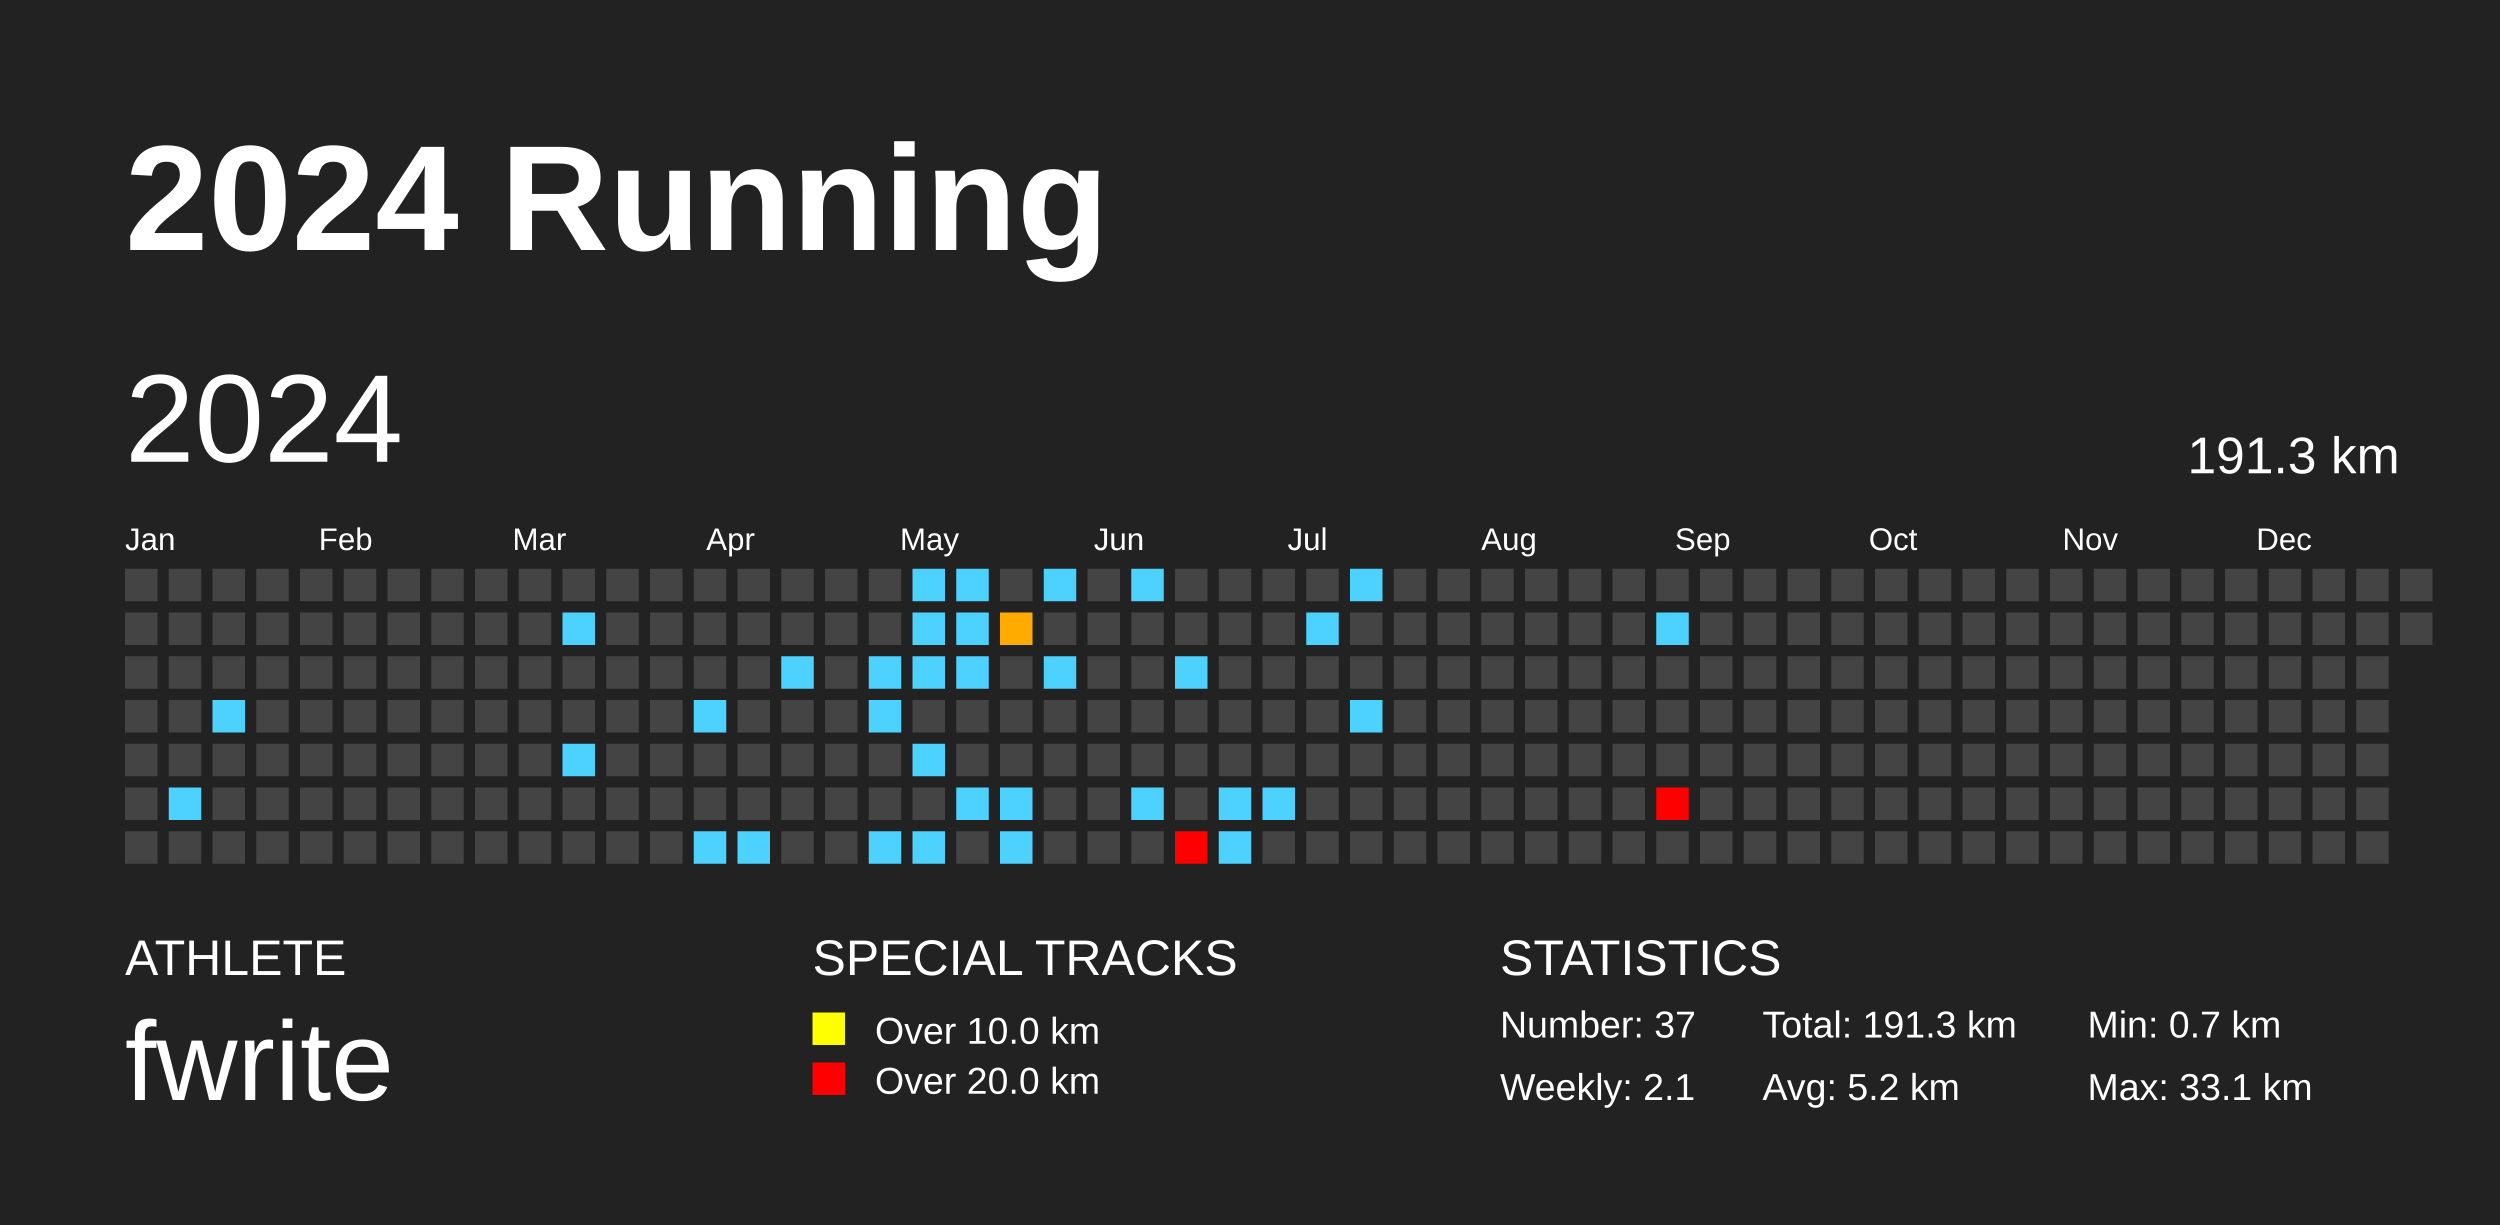
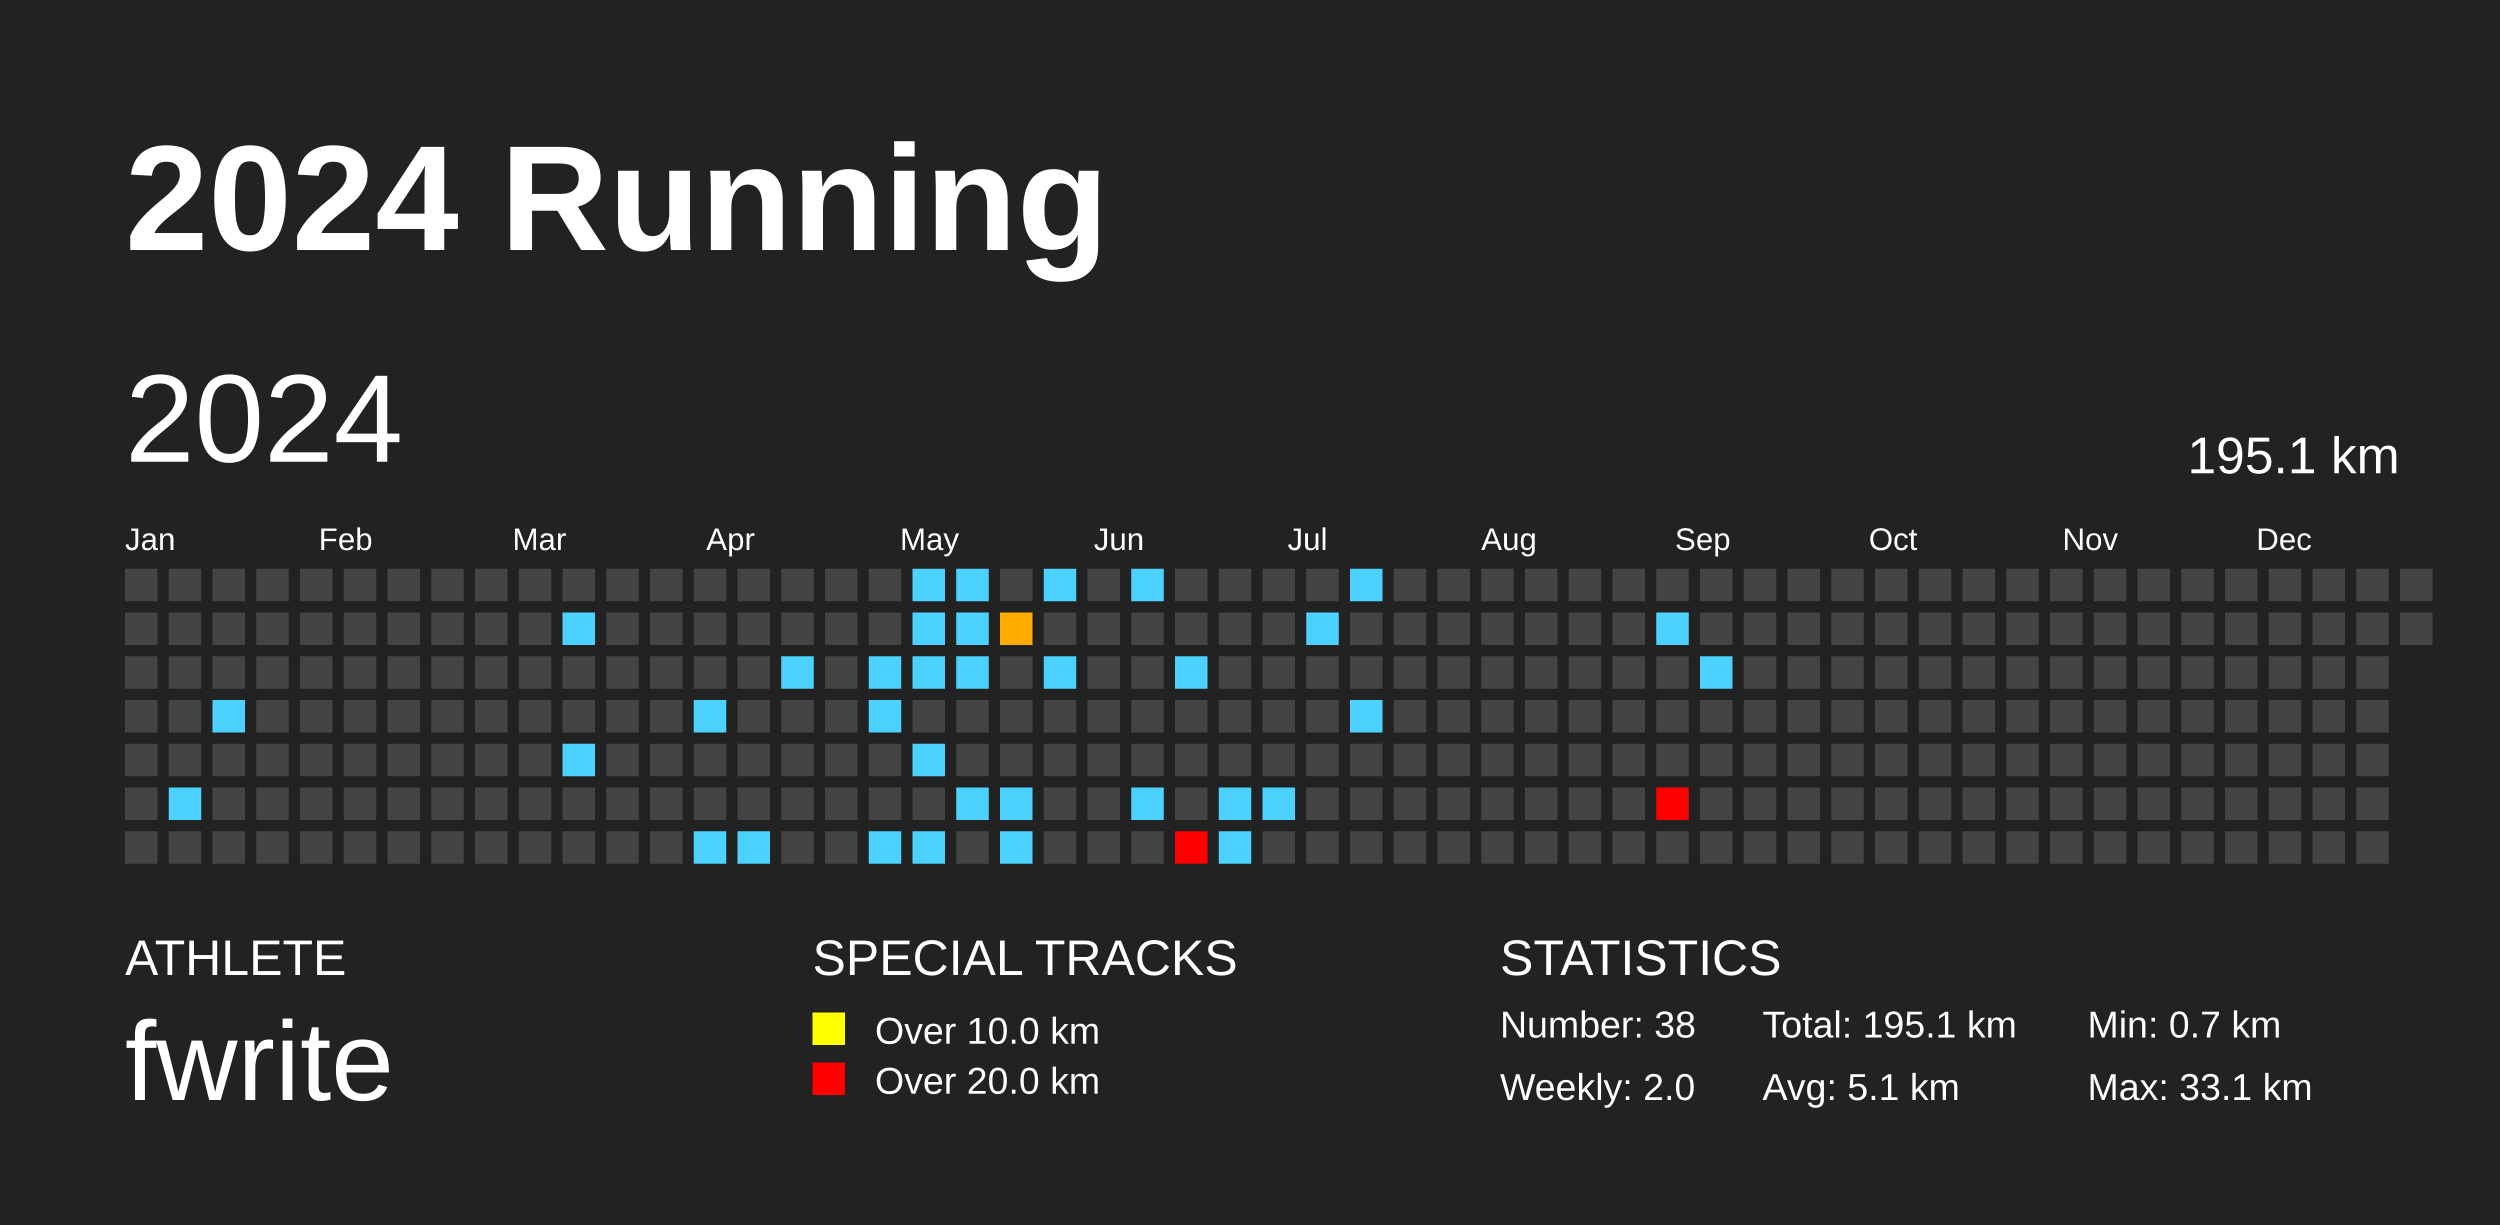
<svg xmlns="http://www.w3.org/2000/svg" baseProfile="full" height="98mm" version="1.1" viewBox="0,0,200,98" width="200mm">
  <defs />
  <rect fill="#222222" height="98" width="200" x="0" y="0" />
  <text fill="#FFFFFF" style="font-size:12px; font-family:Arial; font-weight:bold;" x="10" y="20">2024 Running</text>
  <text fill="#FFFFFF" style="font-size:4px; font-family:Arial" x="10" y="78">ATHLETE</text>
  <text fill="#FFFFFF" style="font-size:9px; font-family:Arial" x="10" y="88">fwrite</text>
  <text fill="#FFFFFF" style="font-size:4px; font-family:Arial" x="65" y="78">SPECIAL TRACKS</text>
  <rect fill="yellow" height="2.6" width="2.6" x="65" y="81" />
  <text fill="#FFFFFF" style="font-size:3px; font-family:Arial" x="70" y="83.5">Over 10.0 km</text>
  <rect fill="red" height="2.6" width="2.6" x="65" y="85" />
  <text fill="#FFFFFF" style="font-size:3px; font-family:Arial" x="70" y="87.5">Over 20.0 km</text>
  <text fill="#FFFFFF" style="font-size:4px; font-family:Arial" x="120" y="78">STATISTICS</text>
-   <text fill="#FFFFFF" style="font-size:3px; font-family:Arial" x="120" y="83">Number: 37</text>
-   <text fill="#FFFFFF" style="font-size:3px; font-family:Arial" x="120" y="88">Weekly: 2.1</text>
-   <text fill="#FFFFFF" style="font-size:3px; font-family:Arial" x="141" y="83">Total: 191.3 km</text>
-   <text fill="#FFFFFF" style="font-size:3px; font-family:Arial" x="141" y="88">Avg: 5.2 km</text>
+   <text fill="#FFFFFF" style="font-size:3px; font-family:Arial" x="120" y="83">Number: 38</text>
+   <text fill="#FFFFFF" style="font-size:3px; font-family:Arial" x="120" y="88">Weekly: 2.0</text>
+   <text fill="#FFFFFF" style="font-size:3px; font-family:Arial" x="141" y="83">Total: 195.1 km</text>
+   <text fill="#FFFFFF" style="font-size:3px; font-family:Arial" x="141" y="88">Avg: 5.1 km</text>
  <text fill="#FFFFFF" style="font-size:3px; font-family:Arial" x="167" y="83">Min: 0.7 km</text>
  <text fill="#FFFFFF" style="font-size:3px; font-family:Arial" x="167" y="88">Max: 33.1 km</text>
  <text dominant-baseline="hanging" fill="#FFFFFF" style="font-size:10.0px; font-family:Arial;" x="10" y="30">2024</text>
-   <text dominant-baseline="hanging" fill="#FFFFFF" style="font-size:4.125px; font-family:Arial;" x="175" y="35">191.3 km</text>
+   <text dominant-baseline="hanging" fill="#FFFFFF" style="font-size:4.125px; font-family:Arial;" x="175" y="35">195.1 km</text>
  <text fill="#FFFFFF" style="font-size:2.5px; font-family:Arial" x="10.0" y="44">Jan</text>
  <text fill="#FFFFFF" style="font-size:2.5px; font-family:Arial" x="25.5" y="44">Feb</text>
  <text fill="#FFFFFF" style="font-size:2.5px; font-family:Arial" x="41.0" y="44">Mar</text>
  <text fill="#FFFFFF" style="font-size:2.5px; font-family:Arial" x="56.5" y="44">Apr</text>
  <text fill="#FFFFFF" style="font-size:2.5px; font-family:Arial" x="72.0" y="44">May</text>
  <text fill="#FFFFFF" style="font-size:2.5px; font-family:Arial" x="87.5" y="44">Jun</text>
  <text fill="#FFFFFF" style="font-size:2.5px; font-family:Arial" x="103.0" y="44">Jul</text>
  <text fill="#FFFFFF" style="font-size:2.5px; font-family:Arial" x="118.5" y="44">Aug</text>
  <text fill="#FFFFFF" style="font-size:2.5px; font-family:Arial" x="134.0" y="44">Sep</text>
  <text fill="#FFFFFF" style="font-size:2.5px; font-family:Arial" x="149.5" y="44">Oct</text>
  <text fill="#FFFFFF" style="font-size:2.5px; font-family:Arial" x="165.0" y="44">Nov</text>
  <text fill="#FFFFFF" style="font-size:2.5px; font-family:Arial" x="180.5" y="44">Dec</text>
  <rect fill="#444444" height="2.6" width="2.6" x="10.0" y="45.5" />
  <rect fill="#444444" height="2.6" width="2.6" x="10.0" y="49.0" />
  <rect fill="#444444" height="2.6" width="2.6" x="10.0" y="52.5" />
  <rect fill="#444444" height="2.6" width="2.6" x="10.0" y="56.0" />
  <rect fill="#444444" height="2.6" width="2.6" x="10.0" y="59.5" />
  <rect fill="#444444" height="2.6" width="2.6" x="10.0" y="63.0" />
  <rect fill="#444444" height="2.6" width="2.6" x="10.0" y="66.5" />
  <rect fill="#444444" height="2.6" width="2.6" x="13.5" y="45.5" />
  <rect fill="#444444" height="2.6" width="2.6" x="13.5" y="49.0" />
  <rect fill="#444444" height="2.6" width="2.6" x="13.5" y="52.5" />
  <rect fill="#444444" height="2.6" width="2.6" x="13.5" y="56.0" />
  <rect fill="#444444" height="2.6" width="2.6" x="13.5" y="59.5" />
  <rect fill="#4dd2ff" height="2.6" width="2.6" x="13.5" y="63.0" />
  <rect fill="#444444" height="2.6" width="2.6" x="13.5" y="66.5" />
  <rect fill="#444444" height="2.6" width="2.6" x="17.0" y="45.5" />
  <rect fill="#444444" height="2.6" width="2.6" x="17.0" y="49.0" />
  <rect fill="#444444" height="2.6" width="2.6" x="17.0" y="52.5" />
  <rect fill="#4dd2ff" height="2.6" width="2.6" x="17.0" y="56.0" />
  <rect fill="#444444" height="2.6" width="2.6" x="17.0" y="59.5" />
  <rect fill="#444444" height="2.6" width="2.6" x="17.0" y="63.0" />
  <rect fill="#444444" height="2.6" width="2.6" x="17.0" y="66.5" />
  <rect fill="#444444" height="2.6" width="2.6" x="20.5" y="45.5" />
  <rect fill="#444444" height="2.6" width="2.6" x="20.5" y="49.0" />
  <rect fill="#444444" height="2.6" width="2.6" x="20.5" y="52.5" />
  <rect fill="#444444" height="2.6" width="2.6" x="20.5" y="56.0" />
  <rect fill="#444444" height="2.6" width="2.6" x="20.5" y="59.5" />
  <rect fill="#444444" height="2.6" width="2.6" x="20.5" y="63.0" />
  <rect fill="#444444" height="2.6" width="2.6" x="20.5" y="66.5" />
  <rect fill="#444444" height="2.6" width="2.6" x="24.0" y="45.5" />
  <rect fill="#444444" height="2.6" width="2.6" x="24.0" y="49.0" />
  <rect fill="#444444" height="2.6" width="2.6" x="24.0" y="52.5" />
  <rect fill="#444444" height="2.6" width="2.6" x="24.0" y="56.0" />
  <rect fill="#444444" height="2.6" width="2.6" x="24.0" y="59.5" />
  <rect fill="#444444" height="2.6" width="2.6" x="24.0" y="63.0" />
  <rect fill="#444444" height="2.6" width="2.6" x="24.0" y="66.5" />
  <rect fill="#444444" height="2.6" width="2.6" x="27.5" y="45.5" />
  <rect fill="#444444" height="2.6" width="2.6" x="27.5" y="49.0" />
  <rect fill="#444444" height="2.6" width="2.6" x="27.5" y="52.5" />
  <rect fill="#444444" height="2.6" width="2.6" x="27.5" y="56.0" />
  <rect fill="#444444" height="2.6" width="2.6" x="27.5" y="59.5" />
  <rect fill="#444444" height="2.6" width="2.6" x="27.5" y="63.0" />
  <rect fill="#444444" height="2.6" width="2.6" x="27.5" y="66.5" />
  <rect fill="#444444" height="2.6" width="2.6" x="31.0" y="45.5" />
  <rect fill="#444444" height="2.6" width="2.6" x="31.0" y="49.0" />
  <rect fill="#444444" height="2.6" width="2.6" x="31.0" y="52.5" />
  <rect fill="#444444" height="2.6" width="2.6" x="31.0" y="56.0" />
  <rect fill="#444444" height="2.6" width="2.6" x="31.0" y="59.5" />
  <rect fill="#444444" height="2.6" width="2.6" x="31.0" y="63.0" />
  <rect fill="#444444" height="2.6" width="2.6" x="31.0" y="66.5" />
  <rect fill="#444444" height="2.6" width="2.6" x="34.5" y="45.5" />
  <rect fill="#444444" height="2.6" width="2.6" x="34.5" y="49.0" />
  <rect fill="#444444" height="2.6" width="2.6" x="34.5" y="52.5" />
  <rect fill="#444444" height="2.6" width="2.6" x="34.5" y="56.0" />
  <rect fill="#444444" height="2.6" width="2.6" x="34.5" y="59.5" />
  <rect fill="#444444" height="2.6" width="2.6" x="34.5" y="63.0" />
  <rect fill="#444444" height="2.6" width="2.6" x="34.5" y="66.5" />
  <rect fill="#444444" height="2.6" width="2.6" x="38.0" y="45.5" />
  <rect fill="#444444" height="2.6" width="2.6" x="38.0" y="49.0" />
  <rect fill="#444444" height="2.6" width="2.6" x="38.0" y="52.5" />
  <rect fill="#444444" height="2.6" width="2.6" x="38.0" y="56.0" />
  <rect fill="#444444" height="2.6" width="2.6" x="38.0" y="59.5" />
  <rect fill="#444444" height="2.6" width="2.6" x="38.0" y="63.0" />
  <rect fill="#444444" height="2.6" width="2.6" x="38.0" y="66.5" />
  <rect fill="#444444" height="2.6" width="2.6" x="41.5" y="45.5" />
  <rect fill="#444444" height="2.6" width="2.6" x="41.5" y="49.0" />
  <rect fill="#444444" height="2.6" width="2.6" x="41.5" y="52.5" />
  <rect fill="#444444" height="2.6" width="2.6" x="41.5" y="56.0" />
  <rect fill="#444444" height="2.6" width="2.6" x="41.5" y="59.5" />
  <rect fill="#444444" height="2.6" width="2.6" x="41.5" y="63.0" />
  <rect fill="#444444" height="2.6" width="2.6" x="41.5" y="66.5" />
  <rect fill="#444444" height="2.6" width="2.6" x="45.0" y="45.5" />
  <rect fill="#4dd2ff" height="2.6" width="2.6" x="45.0" y="49.0" />
  <rect fill="#444444" height="2.6" width="2.6" x="45.0" y="52.5" />
  <rect fill="#444444" height="2.6" width="2.6" x="45.0" y="56.0" />
  <rect fill="#4dd2ff" height="2.6" width="2.6" x="45.0" y="59.5" />
  <rect fill="#444444" height="2.6" width="2.6" x="45.0" y="63.0" />
  <rect fill="#444444" height="2.6" width="2.6" x="45.0" y="66.5" />
  <rect fill="#444444" height="2.6" width="2.6" x="48.5" y="45.5" />
  <rect fill="#444444" height="2.6" width="2.6" x="48.5" y="49.0" />
  <rect fill="#444444" height="2.6" width="2.6" x="48.5" y="52.5" />
  <rect fill="#444444" height="2.6" width="2.6" x="48.5" y="56.0" />
  <rect fill="#444444" height="2.6" width="2.6" x="48.5" y="59.5" />
  <rect fill="#444444" height="2.6" width="2.6" x="48.5" y="63.0" />
  <rect fill="#444444" height="2.6" width="2.6" x="48.5" y="66.5" />
  <rect fill="#444444" height="2.6" width="2.6" x="52.0" y="45.5" />
  <rect fill="#444444" height="2.6" width="2.6" x="52.0" y="49.0" />
  <rect fill="#444444" height="2.6" width="2.6" x="52.0" y="52.5" />
  <rect fill="#444444" height="2.6" width="2.6" x="52.0" y="56.0" />
  <rect fill="#444444" height="2.6" width="2.6" x="52.0" y="59.5" />
  <rect fill="#444444" height="2.6" width="2.6" x="52.0" y="63.0" />
  <rect fill="#444444" height="2.6" width="2.6" x="52.0" y="66.5" />
  <rect fill="#444444" height="2.6" width="2.6" x="55.5" y="45.5" />
  <rect fill="#444444" height="2.6" width="2.6" x="55.5" y="49.0" />
  <rect fill="#444444" height="2.6" width="2.6" x="55.5" y="52.5" />
  <rect fill="#4dd2ff" height="2.6" width="2.6" x="55.5" y="56.0" />
  <rect fill="#444444" height="2.6" width="2.6" x="55.5" y="59.5" />
  <rect fill="#444444" height="2.6" width="2.6" x="55.5" y="63.0" />
  <rect fill="#4dd2ff" height="2.6" width="2.6" x="55.5" y="66.5" />
  <rect fill="#444444" height="2.6" width="2.6" x="59.0" y="45.5" />
  <rect fill="#444444" height="2.6" width="2.6" x="59.0" y="49.0" />
  <rect fill="#444444" height="2.6" width="2.6" x="59.0" y="52.5" />
  <rect fill="#444444" height="2.6" width="2.6" x="59.0" y="56.0" />
  <rect fill="#444444" height="2.6" width="2.6" x="59.0" y="59.5" />
  <rect fill="#444444" height="2.6" width="2.6" x="59.0" y="63.0" />
  <rect fill="#4dd2ff" height="2.6" width="2.6" x="59.0" y="66.5" />
  <rect fill="#444444" height="2.6" width="2.6" x="62.5" y="45.5" />
  <rect fill="#444444" height="2.6" width="2.6" x="62.5" y="49.0" />
  <rect fill="#4dd2ff" height="2.6" width="2.6" x="62.5" y="52.5" />
  <rect fill="#444444" height="2.6" width="2.6" x="62.5" y="56.0" />
  <rect fill="#444444" height="2.6" width="2.6" x="62.5" y="59.5" />
  <rect fill="#444444" height="2.6" width="2.6" x="62.5" y="63.0" />
  <rect fill="#444444" height="2.6" width="2.6" x="62.5" y="66.5" />
  <rect fill="#444444" height="2.6" width="2.6" x="66.0" y="45.5" />
  <rect fill="#444444" height="2.6" width="2.6" x="66.0" y="49.0" />
  <rect fill="#444444" height="2.6" width="2.6" x="66.0" y="52.5" />
  <rect fill="#444444" height="2.6" width="2.6" x="66.0" y="56.0" />
  <rect fill="#444444" height="2.6" width="2.6" x="66.0" y="59.5" />
  <rect fill="#444444" height="2.6" width="2.6" x="66.0" y="63.0" />
  <rect fill="#444444" height="2.6" width="2.6" x="66.0" y="66.5" />
  <rect fill="#444444" height="2.6" width="2.6" x="69.5" y="45.5" />
  <rect fill="#444444" height="2.6" width="2.6" x="69.5" y="49.0" />
  <rect fill="#4dd2ff" height="2.6" width="2.6" x="69.5" y="52.5" />
  <rect fill="#4dd2ff" height="2.6" width="2.6" x="69.5" y="56.0" />
  <rect fill="#444444" height="2.6" width="2.6" x="69.5" y="59.5" />
  <rect fill="#444444" height="2.6" width="2.6" x="69.5" y="63.0" />
  <rect fill="#4dd2ff" height="2.6" width="2.6" x="69.5" y="66.5" />
  <rect fill="#4dd2ff" height="2.6" width="2.6" x="73.0" y="45.5" />
  <rect fill="#4dd2ff" height="2.6" width="2.6" x="73.0" y="49.0" />
  <rect fill="#4dd2ff" height="2.6" width="2.6" x="73.0" y="52.5" />
  <rect fill="#444444" height="2.6" width="2.6" x="73.0" y="56.0" />
  <rect fill="#4dd2ff" height="2.6" width="2.6" x="73.0" y="59.5" />
  <rect fill="#444444" height="2.6" width="2.6" x="73.0" y="63.0" />
  <rect fill="#4dd2ff" height="2.6" width="2.6" x="73.0" y="66.5" />
  <rect fill="#4dd2ff" height="2.6" width="2.6" x="76.5" y="45.5" />
  <rect fill="#4dd2ff" height="2.6" width="2.6" x="76.5" y="49.0" />
  <rect fill="#4dd2ff" height="2.6" width="2.6" x="76.5" y="52.5" />
  <rect fill="#444444" height="2.6" width="2.6" x="76.5" y="56.0" />
  <rect fill="#444444" height="2.6" width="2.6" x="76.5" y="59.5" />
  <rect fill="#4dd2ff" height="2.6" width="2.6" x="76.5" y="63.0" />
  <rect fill="#444444" height="2.6" width="2.6" x="76.5" y="66.5" />
  <rect fill="#444444" height="2.6" width="2.6" x="80.0" y="45.5" />
  <rect fill="#ffab00" height="2.6" width="2.6" x="80.0" y="49.0" />
  <rect fill="#444444" height="2.6" width="2.6" x="80.0" y="52.5" />
  <rect fill="#444444" height="2.6" width="2.6" x="80.0" y="56.0" />
  <rect fill="#444444" height="2.6" width="2.6" x="80.0" y="59.5" />
  <rect fill="#4dd2ff" height="2.6" width="2.6" x="80.0" y="63.0" />
  <rect fill="#4dd2ff" height="2.6" width="2.6" x="80.0" y="66.5" />
  <rect fill="#4dd2ff" height="2.6" width="2.6" x="83.5" y="45.5" />
  <rect fill="#444444" height="2.6" width="2.6" x="83.5" y="49.0" />
  <rect fill="#4dd2ff" height="2.6" width="2.6" x="83.5" y="52.5" />
  <rect fill="#444444" height="2.6" width="2.6" x="83.5" y="56.0" />
  <rect fill="#444444" height="2.6" width="2.6" x="83.5" y="59.5" />
  <rect fill="#444444" height="2.6" width="2.6" x="83.5" y="63.0" />
  <rect fill="#444444" height="2.6" width="2.6" x="83.5" y="66.5" />
  <rect fill="#444444" height="2.6" width="2.6" x="87.0" y="45.5" />
  <rect fill="#444444" height="2.6" width="2.6" x="87.0" y="49.0" />
  <rect fill="#444444" height="2.6" width="2.6" x="87.0" y="52.5" />
  <rect fill="#444444" height="2.6" width="2.6" x="87.0" y="56.0" />
  <rect fill="#444444" height="2.6" width="2.6" x="87.0" y="59.5" />
  <rect fill="#444444" height="2.6" width="2.6" x="87.0" y="63.0" />
  <rect fill="#444444" height="2.6" width="2.6" x="87.0" y="66.5" />
  <rect fill="#4dd2ff" height="2.6" width="2.6" x="90.5" y="45.5" />
  <rect fill="#444444" height="2.6" width="2.6" x="90.5" y="49.0" />
  <rect fill="#444444" height="2.6" width="2.6" x="90.5" y="52.5" />
  <rect fill="#444444" height="2.6" width="2.6" x="90.5" y="56.0" />
  <rect fill="#444444" height="2.6" width="2.6" x="90.5" y="59.5" />
  <rect fill="#4dd2ff" height="2.6" width="2.6" x="90.5" y="63.0" />
  <rect fill="#444444" height="2.6" width="2.6" x="90.5" y="66.5" />
  <rect fill="#444444" height="2.6" width="2.6" x="94.0" y="45.5" />
  <rect fill="#444444" height="2.6" width="2.6" x="94.0" y="49.0" />
  <rect fill="#4dd2ff" height="2.6" width="2.6" x="94.0" y="52.5" />
  <rect fill="#444444" height="2.6" width="2.6" x="94.0" y="56.0" />
  <rect fill="#444444" height="2.6" width="2.6" x="94.0" y="59.5" />
  <rect fill="#444444" height="2.6" width="2.6" x="94.0" y="63.0" />
  <rect fill="red" height="2.6" width="2.6" x="94.0" y="66.5" />
  <rect fill="#444444" height="2.6" width="2.6" x="97.5" y="45.5" />
  <rect fill="#444444" height="2.6" width="2.6" x="97.5" y="49.0" />
  <rect fill="#444444" height="2.6" width="2.6" x="97.5" y="52.5" />
  <rect fill="#444444" height="2.6" width="2.6" x="97.5" y="56.0" />
  <rect fill="#444444" height="2.6" width="2.6" x="97.5" y="59.5" />
  <rect fill="#4dd2ff" height="2.6" width="2.6" x="97.5" y="63.0" />
  <rect fill="#4dd2ff" height="2.6" width="2.6" x="97.5" y="66.5" />
  <rect fill="#444444" height="2.6" width="2.6" x="101.0" y="45.5" />
  <rect fill="#444444" height="2.6" width="2.6" x="101.0" y="49.0" />
  <rect fill="#444444" height="2.6" width="2.6" x="101.0" y="52.5" />
  <rect fill="#444444" height="2.6" width="2.6" x="101.0" y="56.0" />
  <rect fill="#444444" height="2.6" width="2.6" x="101.0" y="59.5" />
  <rect fill="#4dd2ff" height="2.6" width="2.6" x="101.0" y="63.0" />
  <rect fill="#444444" height="2.6" width="2.6" x="101.0" y="66.5" />
  <rect fill="#444444" height="2.6" width="2.6" x="104.5" y="45.5" />
  <rect fill="#4dd2ff" height="2.6" width="2.6" x="104.5" y="49.0" />
  <rect fill="#444444" height="2.6" width="2.6" x="104.5" y="52.5" />
  <rect fill="#444444" height="2.6" width="2.6" x="104.5" y="56.0" />
  <rect fill="#444444" height="2.6" width="2.6" x="104.5" y="59.5" />
  <rect fill="#444444" height="2.6" width="2.6" x="104.5" y="63.0" />
  <rect fill="#444444" height="2.6" width="2.6" x="104.5" y="66.5" />
  <rect fill="#4dd2ff" height="2.6" width="2.6" x="108.0" y="45.5" />
  <rect fill="#444444" height="2.6" width="2.6" x="108.0" y="49.0" />
  <rect fill="#444444" height="2.6" width="2.6" x="108.0" y="52.5" />
  <rect fill="#4dd2ff" height="2.6" width="2.6" x="108.0" y="56.0" />
  <rect fill="#444444" height="2.6" width="2.6" x="108.0" y="59.5" />
  <rect fill="#444444" height="2.6" width="2.6" x="108.0" y="63.0" />
  <rect fill="#444444" height="2.6" width="2.6" x="108.0" y="66.5" />
  <rect fill="#444444" height="2.6" width="2.6" x="111.5" y="45.5" />
  <rect fill="#444444" height="2.6" width="2.6" x="111.5" y="49.0" />
  <rect fill="#444444" height="2.6" width="2.6" x="111.5" y="52.5" />
  <rect fill="#444444" height="2.6" width="2.6" x="111.5" y="56.0" />
  <rect fill="#444444" height="2.6" width="2.6" x="111.5" y="59.5" />
  <rect fill="#444444" height="2.6" width="2.6" x="111.5" y="63.0" />
  <rect fill="#444444" height="2.6" width="2.6" x="111.5" y="66.5" />
  <rect fill="#444444" height="2.6" width="2.6" x="115.0" y="45.5" />
  <rect fill="#444444" height="2.6" width="2.6" x="115.0" y="49.0" />
  <rect fill="#444444" height="2.6" width="2.6" x="115.0" y="52.5" />
  <rect fill="#444444" height="2.6" width="2.6" x="115.0" y="56.0" />
  <rect fill="#444444" height="2.6" width="2.6" x="115.0" y="59.5" />
  <rect fill="#444444" height="2.6" width="2.6" x="115.0" y="63.0" />
  <rect fill="#444444" height="2.6" width="2.6" x="115.0" y="66.5" />
  <rect fill="#444444" height="2.6" width="2.6" x="118.5" y="45.5" />
  <rect fill="#444444" height="2.6" width="2.6" x="118.5" y="49.0" />
  <rect fill="#444444" height="2.6" width="2.6" x="118.5" y="52.5" />
  <rect fill="#444444" height="2.6" width="2.6" x="118.5" y="56.0" />
  <rect fill="#444444" height="2.6" width="2.6" x="118.5" y="59.5" />
  <rect fill="#444444" height="2.6" width="2.6" x="118.5" y="63.0" />
  <rect fill="#444444" height="2.6" width="2.6" x="118.5" y="66.5" />
  <rect fill="#444444" height="2.6" width="2.6" x="122.0" y="45.5" />
  <rect fill="#444444" height="2.6" width="2.6" x="122.0" y="49.0" />
  <rect fill="#444444" height="2.6" width="2.6" x="122.0" y="52.5" />
  <rect fill="#444444" height="2.6" width="2.6" x="122.0" y="56.0" />
  <rect fill="#444444" height="2.6" width="2.6" x="122.0" y="59.5" />
  <rect fill="#444444" height="2.6" width="2.6" x="122.0" y="63.0" />
  <rect fill="#444444" height="2.6" width="2.6" x="122.0" y="66.5" />
  <rect fill="#444444" height="2.6" width="2.6" x="125.5" y="45.5" />
  <rect fill="#444444" height="2.6" width="2.6" x="125.5" y="49.0" />
  <rect fill="#444444" height="2.6" width="2.6" x="125.5" y="52.5" />
  <rect fill="#444444" height="2.6" width="2.6" x="125.5" y="56.0" />
  <rect fill="#444444" height="2.6" width="2.6" x="125.5" y="59.5" />
  <rect fill="#444444" height="2.6" width="2.6" x="125.5" y="63.0" />
  <rect fill="#444444" height="2.6" width="2.6" x="125.5" y="66.5" />
  <rect fill="#444444" height="2.6" width="2.6" x="129.0" y="45.5" />
  <rect fill="#444444" height="2.6" width="2.6" x="129.0" y="49.0" />
  <rect fill="#444444" height="2.6" width="2.6" x="129.0" y="52.5" />
  <rect fill="#444444" height="2.6" width="2.6" x="129.0" y="56.0" />
  <rect fill="#444444" height="2.6" width="2.6" x="129.0" y="59.5" />
  <rect fill="#444444" height="2.6" width="2.6" x="129.0" y="63.0" />
  <rect fill="#444444" height="2.6" width="2.6" x="129.0" y="66.5" />
  <rect fill="#444444" height="2.6" width="2.6" x="132.5" y="45.5" />
  <rect fill="#4dd2ff" height="2.6" width="2.6" x="132.5" y="49.0" />
  <rect fill="#444444" height="2.6" width="2.6" x="132.5" y="52.5" />
  <rect fill="#444444" height="2.6" width="2.6" x="132.5" y="56.0" />
  <rect fill="#444444" height="2.6" width="2.6" x="132.5" y="59.5" />
  <rect fill="red" height="2.6" width="2.6" x="132.5" y="63.0" />
  <rect fill="#444444" height="2.6" width="2.6" x="132.5" y="66.5" />
  <rect fill="#444444" height="2.6" width="2.6" x="136.0" y="45.5" />
  <rect fill="#444444" height="2.6" width="2.6" x="136.0" y="49.0" />
-   <rect fill="#444444" height="2.6" width="2.6" x="136.0" y="52.5" />
+   <rect fill="#4dd2ff" height="2.6" width="2.6" x="136.0" y="52.5" />
  <rect fill="#444444" height="2.6" width="2.6" x="136.0" y="56.0" />
  <rect fill="#444444" height="2.6" width="2.6" x="136.0" y="59.5" />
  <rect fill="#444444" height="2.6" width="2.6" x="136.0" y="63.0" />
  <rect fill="#444444" height="2.6" width="2.6" x="136.0" y="66.5" />
  <rect fill="#444444" height="2.6" width="2.6" x="139.5" y="45.5" />
  <rect fill="#444444" height="2.6" width="2.6" x="139.5" y="49.0" />
  <rect fill="#444444" height="2.6" width="2.6" x="139.5" y="52.5" />
  <rect fill="#444444" height="2.6" width="2.6" x="139.5" y="56.0" />
  <rect fill="#444444" height="2.6" width="2.6" x="139.5" y="59.5" />
  <rect fill="#444444" height="2.6" width="2.6" x="139.5" y="63.0" />
  <rect fill="#444444" height="2.6" width="2.6" x="139.5" y="66.5" />
  <rect fill="#444444" height="2.6" width="2.6" x="143.0" y="45.5" />
  <rect fill="#444444" height="2.6" width="2.6" x="143.0" y="49.0" />
  <rect fill="#444444" height="2.6" width="2.6" x="143.0" y="52.5" />
  <rect fill="#444444" height="2.6" width="2.6" x="143.0" y="56.0" />
  <rect fill="#444444" height="2.6" width="2.6" x="143.0" y="59.5" />
  <rect fill="#444444" height="2.6" width="2.6" x="143.0" y="63.0" />
  <rect fill="#444444" height="2.6" width="2.6" x="143.0" y="66.5" />
  <rect fill="#444444" height="2.6" width="2.6" x="146.5" y="45.5" />
  <rect fill="#444444" height="2.6" width="2.6" x="146.5" y="49.0" />
  <rect fill="#444444" height="2.6" width="2.6" x="146.5" y="52.5" />
  <rect fill="#444444" height="2.6" width="2.6" x="146.5" y="56.0" />
  <rect fill="#444444" height="2.6" width="2.6" x="146.5" y="59.5" />
  <rect fill="#444444" height="2.6" width="2.6" x="146.5" y="63.0" />
  <rect fill="#444444" height="2.6" width="2.6" x="146.5" y="66.5" />
  <rect fill="#444444" height="2.6" width="2.6" x="150.0" y="45.5" />
  <rect fill="#444444" height="2.6" width="2.6" x="150.0" y="49.0" />
  <rect fill="#444444" height="2.6" width="2.6" x="150.0" y="52.5" />
  <rect fill="#444444" height="2.6" width="2.6" x="150.0" y="56.0" />
  <rect fill="#444444" height="2.6" width="2.6" x="150.0" y="59.5" />
  <rect fill="#444444" height="2.6" width="2.6" x="150.0" y="63.0" />
  <rect fill="#444444" height="2.6" width="2.6" x="150.0" y="66.5" />
  <rect fill="#444444" height="2.6" width="2.6" x="153.5" y="45.5" />
  <rect fill="#444444" height="2.6" width="2.6" x="153.5" y="49.0" />
  <rect fill="#444444" height="2.6" width="2.6" x="153.5" y="52.5" />
  <rect fill="#444444" height="2.6" width="2.6" x="153.5" y="56.0" />
  <rect fill="#444444" height="2.6" width="2.6" x="153.5" y="59.5" />
  <rect fill="#444444" height="2.6" width="2.6" x="153.5" y="63.0" />
  <rect fill="#444444" height="2.6" width="2.6" x="153.5" y="66.5" />
  <rect fill="#444444" height="2.6" width="2.6" x="157.0" y="45.5" />
  <rect fill="#444444" height="2.6" width="2.6" x="157.0" y="49.0" />
  <rect fill="#444444" height="2.6" width="2.6" x="157.0" y="52.5" />
  <rect fill="#444444" height="2.6" width="2.6" x="157.0" y="56.0" />
  <rect fill="#444444" height="2.6" width="2.6" x="157.0" y="59.5" />
  <rect fill="#444444" height="2.6" width="2.6" x="157.0" y="63.0" />
  <rect fill="#444444" height="2.6" width="2.6" x="157.0" y="66.5" />
  <rect fill="#444444" height="2.6" width="2.6" x="160.5" y="45.5" />
  <rect fill="#444444" height="2.6" width="2.6" x="160.5" y="49.0" />
  <rect fill="#444444" height="2.6" width="2.6" x="160.5" y="52.5" />
  <rect fill="#444444" height="2.6" width="2.6" x="160.5" y="56.0" />
  <rect fill="#444444" height="2.6" width="2.6" x="160.5" y="59.5" />
  <rect fill="#444444" height="2.6" width="2.6" x="160.5" y="63.0" />
  <rect fill="#444444" height="2.6" width="2.6" x="160.5" y="66.5" />
  <rect fill="#444444" height="2.6" width="2.6" x="164.0" y="45.5" />
  <rect fill="#444444" height="2.6" width="2.6" x="164.0" y="49.0" />
  <rect fill="#444444" height="2.6" width="2.6" x="164.0" y="52.5" />
  <rect fill="#444444" height="2.6" width="2.6" x="164.0" y="56.0" />
  <rect fill="#444444" height="2.6" width="2.6" x="164.0" y="59.5" />
  <rect fill="#444444" height="2.6" width="2.6" x="164.0" y="63.0" />
  <rect fill="#444444" height="2.6" width="2.6" x="164.0" y="66.5" />
  <rect fill="#444444" height="2.6" width="2.6" x="167.5" y="45.5" />
  <rect fill="#444444" height="2.6" width="2.6" x="167.5" y="49.0" />
  <rect fill="#444444" height="2.6" width="2.6" x="167.5" y="52.5" />
  <rect fill="#444444" height="2.6" width="2.6" x="167.5" y="56.0" />
  <rect fill="#444444" height="2.6" width="2.6" x="167.5" y="59.5" />
  <rect fill="#444444" height="2.6" width="2.6" x="167.5" y="63.0" />
  <rect fill="#444444" height="2.6" width="2.6" x="167.5" y="66.5" />
  <rect fill="#444444" height="2.6" width="2.6" x="171.0" y="45.5" />
  <rect fill="#444444" height="2.6" width="2.6" x="171.0" y="49.0" />
  <rect fill="#444444" height="2.6" width="2.6" x="171.0" y="52.5" />
  <rect fill="#444444" height="2.6" width="2.6" x="171.0" y="56.0" />
  <rect fill="#444444" height="2.6" width="2.6" x="171.0" y="59.5" />
  <rect fill="#444444" height="2.6" width="2.6" x="171.0" y="63.0" />
  <rect fill="#444444" height="2.6" width="2.6" x="171.0" y="66.5" />
  <rect fill="#444444" height="2.6" width="2.6" x="174.5" y="45.5" />
  <rect fill="#444444" height="2.6" width="2.6" x="174.5" y="49.0" />
  <rect fill="#444444" height="2.6" width="2.6" x="174.5" y="52.5" />
  <rect fill="#444444" height="2.6" width="2.6" x="174.5" y="56.0" />
  <rect fill="#444444" height="2.6" width="2.6" x="174.5" y="59.5" />
  <rect fill="#444444" height="2.6" width="2.6" x="174.5" y="63.0" />
  <rect fill="#444444" height="2.6" width="2.6" x="174.5" y="66.5" />
  <rect fill="#444444" height="2.6" width="2.6" x="178.0" y="45.5" />
  <rect fill="#444444" height="2.6" width="2.6" x="178.0" y="49.0" />
  <rect fill="#444444" height="2.6" width="2.6" x="178.0" y="52.5" />
  <rect fill="#444444" height="2.6" width="2.6" x="178.0" y="56.0" />
  <rect fill="#444444" height="2.6" width="2.6" x="178.0" y="59.5" />
  <rect fill="#444444" height="2.6" width="2.6" x="178.0" y="63.0" />
  <rect fill="#444444" height="2.6" width="2.6" x="178.0" y="66.5" />
  <rect fill="#444444" height="2.6" width="2.6" x="181.5" y="45.5" />
  <rect fill="#444444" height="2.6" width="2.6" x="181.5" y="49.0" />
  <rect fill="#444444" height="2.6" width="2.6" x="181.5" y="52.5" />
  <rect fill="#444444" height="2.6" width="2.6" x="181.5" y="56.0" />
  <rect fill="#444444" height="2.6" width="2.6" x="181.5" y="59.5" />
  <rect fill="#444444" height="2.6" width="2.6" x="181.5" y="63.0" />
  <rect fill="#444444" height="2.6" width="2.6" x="181.5" y="66.5" />
  <rect fill="#444444" height="2.6" width="2.6" x="185.0" y="45.5" />
  <rect fill="#444444" height="2.6" width="2.6" x="185.0" y="49.0" />
  <rect fill="#444444" height="2.6" width="2.6" x="185.0" y="52.5" />
  <rect fill="#444444" height="2.6" width="2.6" x="185.0" y="56.0" />
  <rect fill="#444444" height="2.6" width="2.6" x="185.0" y="59.5" />
  <rect fill="#444444" height="2.6" width="2.6" x="185.0" y="63.0" />
  <rect fill="#444444" height="2.6" width="2.6" x="185.0" y="66.5" />
  <rect fill="#444444" height="2.6" width="2.6" x="188.5" y="45.5" />
  <rect fill="#444444" height="2.6" width="2.6" x="188.5" y="49.0" />
  <rect fill="#444444" height="2.6" width="2.6" x="188.5" y="52.5" />
  <rect fill="#444444" height="2.6" width="2.6" x="188.5" y="56.0" />
  <rect fill="#444444" height="2.6" width="2.6" x="188.5" y="59.5" />
  <rect fill="#444444" height="2.6" width="2.6" x="188.5" y="63.0" />
  <rect fill="#444444" height="2.6" width="2.6" x="188.5" y="66.5" />
  <rect fill="#444444" height="2.6" width="2.6" x="192.0" y="45.5" />
  <rect fill="#444444" height="2.6" width="2.6" x="192.0" y="49.0" />
</svg>
